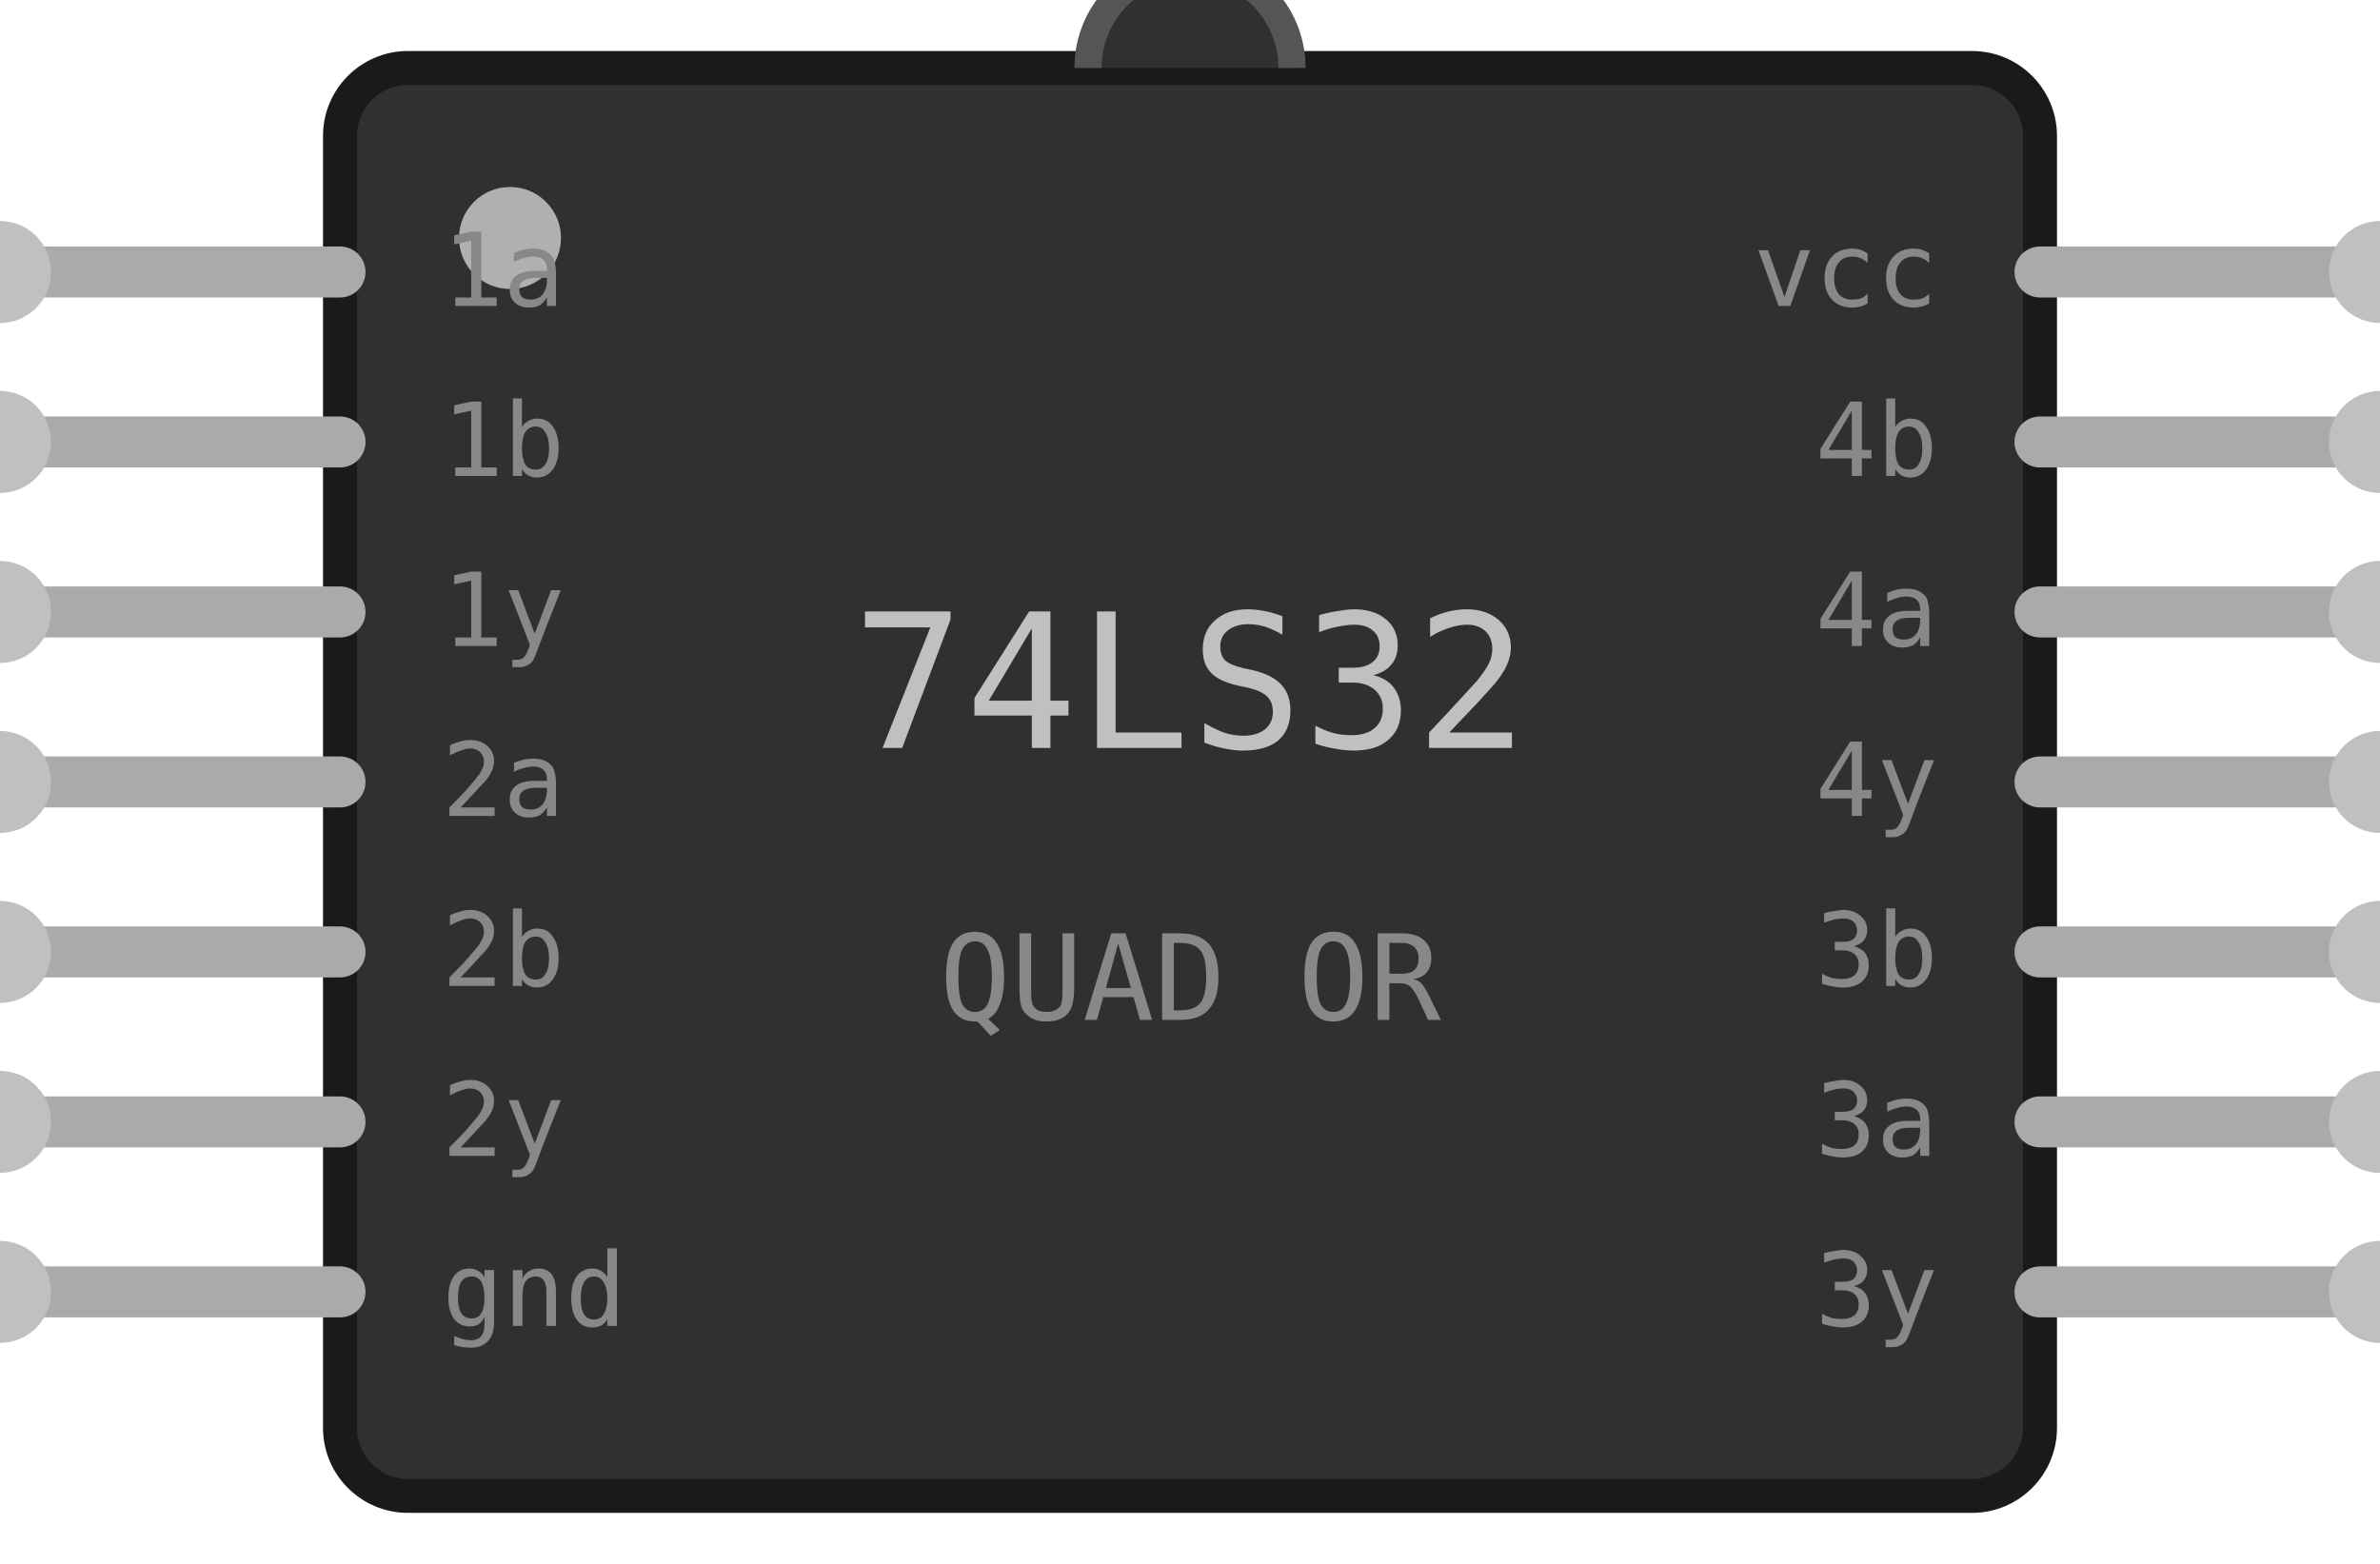
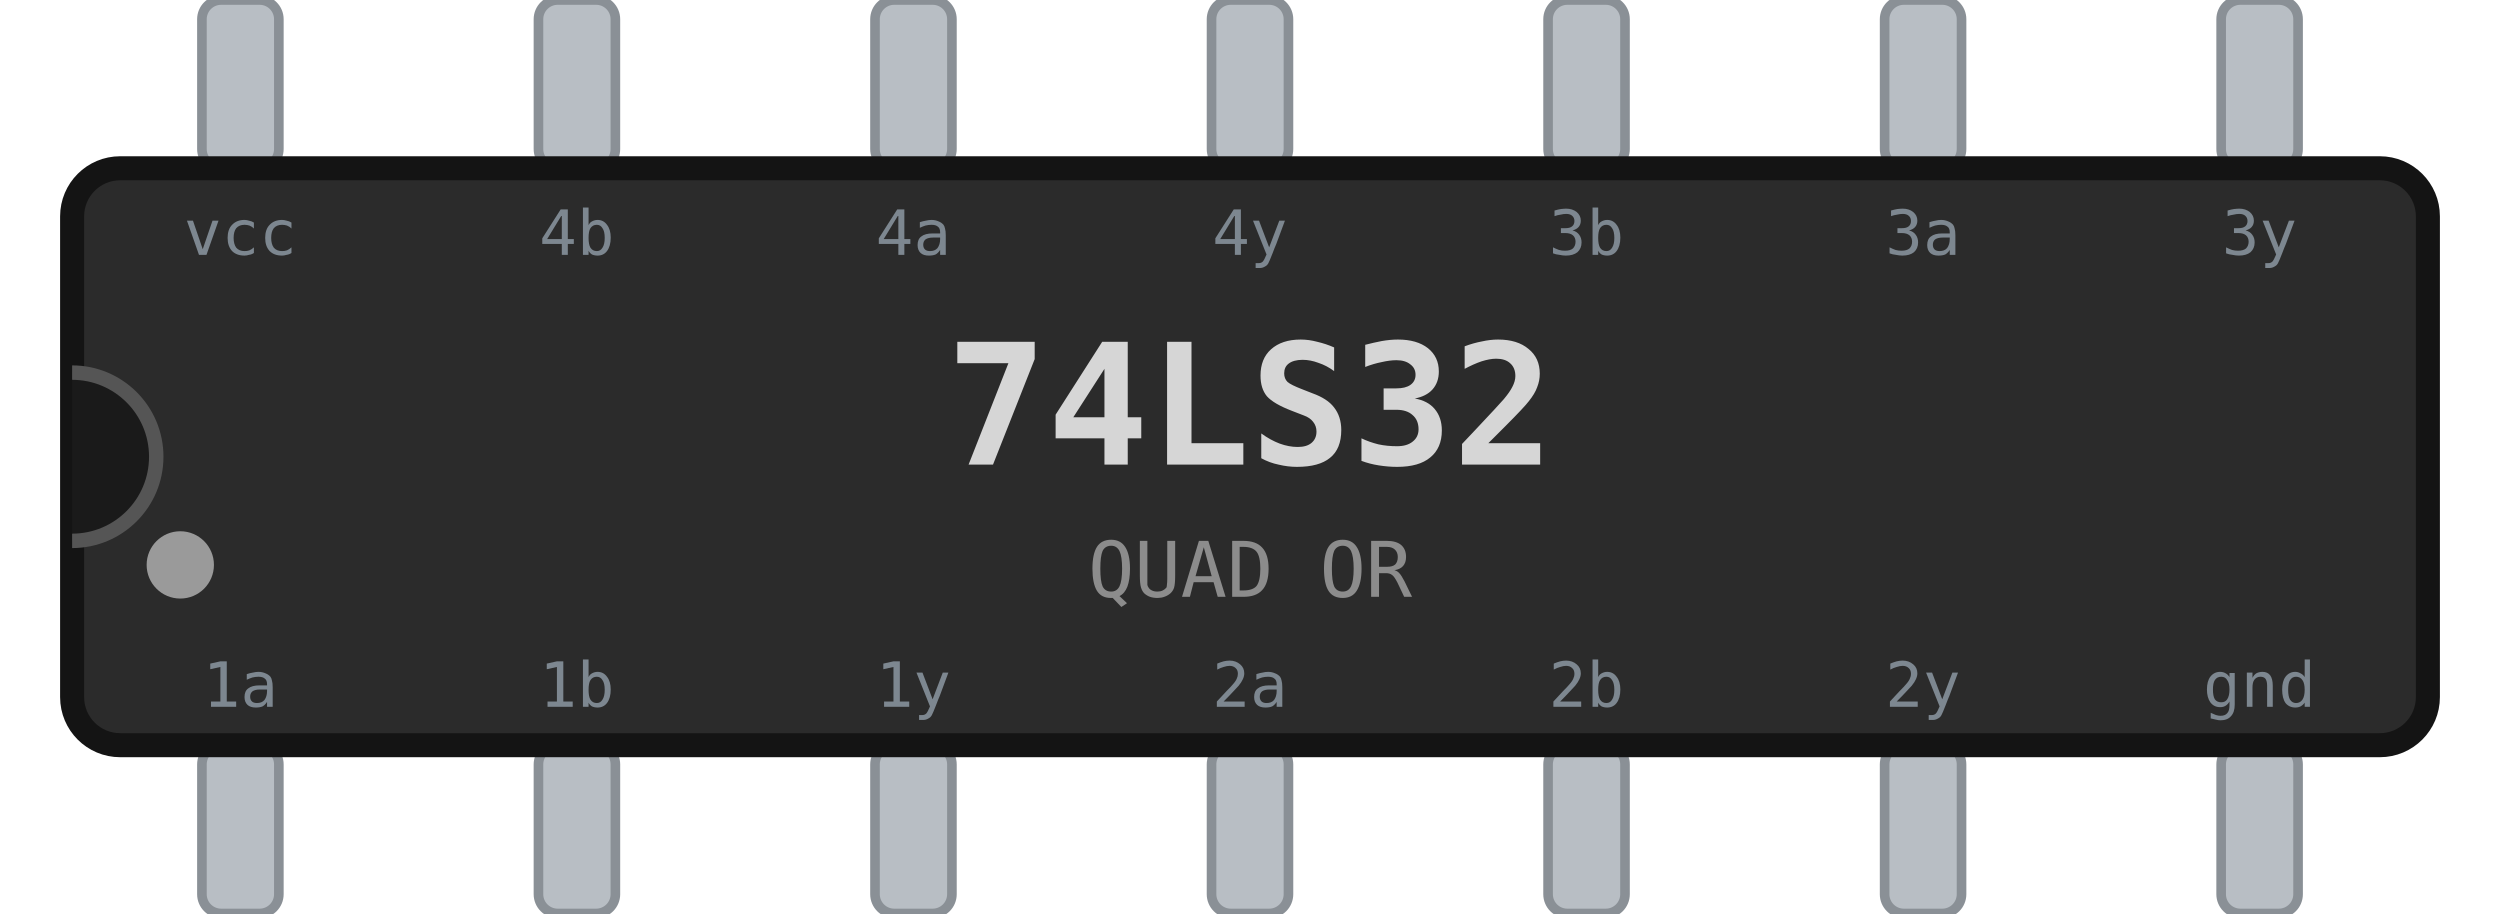
- <svg xmlns="http://www.w3.org/2000/svg" viewBox="0 0 70 46" width="70" height="46">
-   <rect x="10" y="2" width="50" height="42" rx="2" fill="#303030" stroke="#1a1a1a" stroke-width="1" />
-   <path d="M32 2 A3 3 0 0 1 38 2" fill="#303030" stroke="#555" stroke-width="0.8" />
-   <circle cx="15" cy="7" r="1.5" fill="#b0b0b0" />
-   <text x="35" y="22" text-anchor="middle" font-family="monospace" font-size="5.5" fill="#c0c0c0">74LS32</text>
-   <text x="35" y="30" text-anchor="middle" font-family="monospace" font-size="3.5" fill="#888">QUAD OR</text>
-   <line x1="0" y1="8" x2="10" y2="8" stroke="#aaa" stroke-width="1.5" stroke-linecap="round" />
-   <circle cx="0" cy="8" r="1.5" fill="#c0c0c0" />
-   <text x="13" y="9" font-family="monospace" font-size="3" fill="#888">1a</text>
-   <line x1="0" y1="13" x2="10" y2="13" stroke="#aaa" stroke-width="1.5" stroke-linecap="round" />
-   <circle cx="0" cy="13" r="1.5" fill="#c0c0c0" />
-   <text x="13" y="14" font-family="monospace" font-size="3" fill="#888">1b</text>
-   <line x1="0" y1="18" x2="10" y2="18" stroke="#aaa" stroke-width="1.5" stroke-linecap="round" />
-   <circle cx="0" cy="18" r="1.5" fill="#c0c0c0" />
-   <text x="13" y="19" font-family="monospace" font-size="3" fill="#888">1y</text>
-   <line x1="0" y1="23" x2="10" y2="23" stroke="#aaa" stroke-width="1.5" stroke-linecap="round" />
-   <circle cx="0" cy="23" r="1.5" fill="#c0c0c0" />
-   <text x="13" y="24" font-family="monospace" font-size="3" fill="#888">2a</text>
-   <line x1="0" y1="28" x2="10" y2="28" stroke="#aaa" stroke-width="1.5" stroke-linecap="round" />
-   <circle cx="0" cy="28" r="1.5" fill="#c0c0c0" />
-   <text x="13" y="29" font-family="monospace" font-size="3" fill="#888">2b</text>
-   <line x1="0" y1="33" x2="10" y2="33" stroke="#aaa" stroke-width="1.5" stroke-linecap="round" />
-   <circle cx="0" cy="33" r="1.5" fill="#c0c0c0" />
-   <text x="13" y="34" font-family="monospace" font-size="3" fill="#888">2y</text>
-   <line x1="0" y1="38" x2="10" y2="38" stroke="#aaa" stroke-width="1.5" stroke-linecap="round" />
-   <circle cx="0" cy="38" r="1.5" fill="#c0c0c0" />
-   <text x="13" y="39" font-family="monospace" font-size="3" fill="#888">gnd</text>
-   <line x1="60" y1="38" x2="70" y2="38" stroke="#aaa" stroke-width="1.5" stroke-linecap="round" />
-   <circle cx="70" cy="38" r="1.5" fill="#c0c0c0" />
-   <text x="57" y="39" text-anchor="end" font-family="monospace" font-size="3" fill="#888">3y</text>
-   <line x1="60" y1="33" x2="70" y2="33" stroke="#aaa" stroke-width="1.5" stroke-linecap="round" />
-   <circle cx="70" cy="33" r="1.5" fill="#c0c0c0" />
-   <text x="57" y="34" text-anchor="end" font-family="monospace" font-size="3" fill="#888">3a</text>
-   <line x1="60" y1="28" x2="70" y2="28" stroke="#aaa" stroke-width="1.5" stroke-linecap="round" />
-   <circle cx="70" cy="28" r="1.5" fill="#c0c0c0" />
-   <text x="57" y="29" text-anchor="end" font-family="monospace" font-size="3" fill="#888">3b</text>
-   <line x1="60" y1="23" x2="70" y2="23" stroke="#aaa" stroke-width="1.5" stroke-linecap="round" />
-   <circle cx="70" cy="23" r="1.5" fill="#c0c0c0" />
-   <text x="57" y="24" text-anchor="end" font-family="monospace" font-size="3" fill="#888">4y</text>
-   <line x1="60" y1="18" x2="70" y2="18" stroke="#aaa" stroke-width="1.5" stroke-linecap="round" />
-   <circle cx="70" cy="18" r="1.5" fill="#c0c0c0" />
-   <text x="57" y="19" text-anchor="end" font-family="monospace" font-size="3" fill="#888">4a</text>
-   <line x1="60" y1="13" x2="70" y2="13" stroke="#aaa" stroke-width="1.5" stroke-linecap="round" />
-   <circle cx="70" cy="13" r="1.5" fill="#c0c0c0" />
-   <text x="57" y="14" text-anchor="end" font-family="monospace" font-size="3" fill="#888">4b</text>
-   <line x1="60" y1="8" x2="70" y2="8" stroke="#aaa" stroke-width="1.5" stroke-linecap="round" />
-   <circle cx="70" cy="8" r="1.5" fill="#c0c0c0" />
-   <text x="57" y="9" text-anchor="end" font-family="monospace" font-size="3" fill="#888">vcc</text>
+ <svg xmlns="http://www.w3.org/2000/svg" viewBox="0 0 104 38" width="104" height="38">
+   <rect x="8.4" y="31" width="3.2" height="7" rx="0.8" fill="#b8bec4" stroke="#8a9096" stroke-width="0.4" />
+   <rect x="22.4" y="31" width="3.2" height="7" rx="0.8" fill="#b8bec4" stroke="#8a9096" stroke-width="0.4" />
+   <rect x="36.4" y="31" width="3.2" height="7" rx="0.8" fill="#b8bec4" stroke="#8a9096" stroke-width="0.4" />
+   <rect x="50.4" y="31" width="3.2" height="7" rx="0.8" fill="#b8bec4" stroke="#8a9096" stroke-width="0.4" />
+   <rect x="64.4" y="31" width="3.2" height="7" rx="0.8" fill="#b8bec4" stroke="#8a9096" stroke-width="0.4" />
+   <rect x="78.4" y="31" width="3.2" height="7" rx="0.8" fill="#b8bec4" stroke="#8a9096" stroke-width="0.4" />
+   <rect x="92.4" y="31" width="3.2" height="7" rx="0.8" fill="#b8bec4" stroke="#8a9096" stroke-width="0.4" />
+   <rect x="92.4" y="0" width="3.2" height="7" rx="0.8" fill="#b8bec4" stroke="#8a9096" stroke-width="0.4" />
+   <rect x="78.4" y="0" width="3.2" height="7" rx="0.8" fill="#b8bec4" stroke="#8a9096" stroke-width="0.4" />
+   <rect x="64.4" y="0" width="3.2" height="7" rx="0.8" fill="#b8bec4" stroke="#8a9096" stroke-width="0.4" />
+   <rect x="50.4" y="0" width="3.2" height="7" rx="0.8" fill="#b8bec4" stroke="#8a9096" stroke-width="0.4" />
+   <rect x="36.4" y="0" width="3.2" height="7" rx="0.8" fill="#b8bec4" stroke="#8a9096" stroke-width="0.4" />
+   <rect x="22.4" y="0" width="3.2" height="7" rx="0.8" fill="#b8bec4" stroke="#8a9096" stroke-width="0.4" />
+   <rect x="8.4" y="0" width="3.2" height="7" rx="0.8" fill="#b8bec4" stroke="#8a9096" stroke-width="0.4" />
+   <rect x="3" y="7" width="98" height="24" rx="2" fill="#2b2b2b" stroke="#141414" stroke-width="1" />
+   <path d="M3 15.5 A3.5 3.5 0 0 1 3 22.5" fill="#1a1a1a" stroke="#555" stroke-width="0.6" />
+   <circle cx="7.5" cy="23.5" r="1.4" fill="#9a9a9a" />
+   <text x="52" y="19.33" text-anchor="middle" font-family="monospace" font-size="7" font-weight="bold" fill="#d6d6d6">74LS32</text>
+   <text x="52" y="24.83" text-anchor="middle" font-family="monospace" font-size="3.2" fill="#8c8c8c">QUAD OR</text>
+   <text x="10" y="29.4" text-anchor="middle" font-family="monospace" font-size="2.6" fill="#7d8790">1a</text>
+   <text x="24" y="29.4" text-anchor="middle" font-family="monospace" font-size="2.6" fill="#7d8790">1b</text>
+   <text x="38" y="29.4" text-anchor="middle" font-family="monospace" font-size="2.6" fill="#7d8790">1y</text>
+   <text x="52" y="29.4" text-anchor="middle" font-family="monospace" font-size="2.6" fill="#7d8790">2a</text>
+   <text x="66" y="29.4" text-anchor="middle" font-family="monospace" font-size="2.6" fill="#7d8790">2b</text>
+   <text x="80" y="29.4" text-anchor="middle" font-family="monospace" font-size="2.6" fill="#7d8790">2y</text>
+   <text x="94" y="29.4" text-anchor="middle" font-family="monospace" font-size="2.6" fill="#7d8790">gnd</text>
+   <text x="94" y="10.6" text-anchor="middle" font-family="monospace" font-size="2.6" fill="#7d8790">3y</text>
+   <text x="80" y="10.6" text-anchor="middle" font-family="monospace" font-size="2.6" fill="#7d8790">3a</text>
+   <text x="66" y="10.6" text-anchor="middle" font-family="monospace" font-size="2.6" fill="#7d8790">3b</text>
+   <text x="52" y="10.6" text-anchor="middle" font-family="monospace" font-size="2.6" fill="#7d8790">4y</text>
+   <text x="38" y="10.6" text-anchor="middle" font-family="monospace" font-size="2.6" fill="#7d8790">4a</text>
+   <text x="24" y="10.6" text-anchor="middle" font-family="monospace" font-size="2.6" fill="#7d8790">4b</text>
+   <text x="10" y="10.6" text-anchor="middle" font-family="monospace" font-size="2.6" fill="#7d8790">vcc</text>
</svg>
